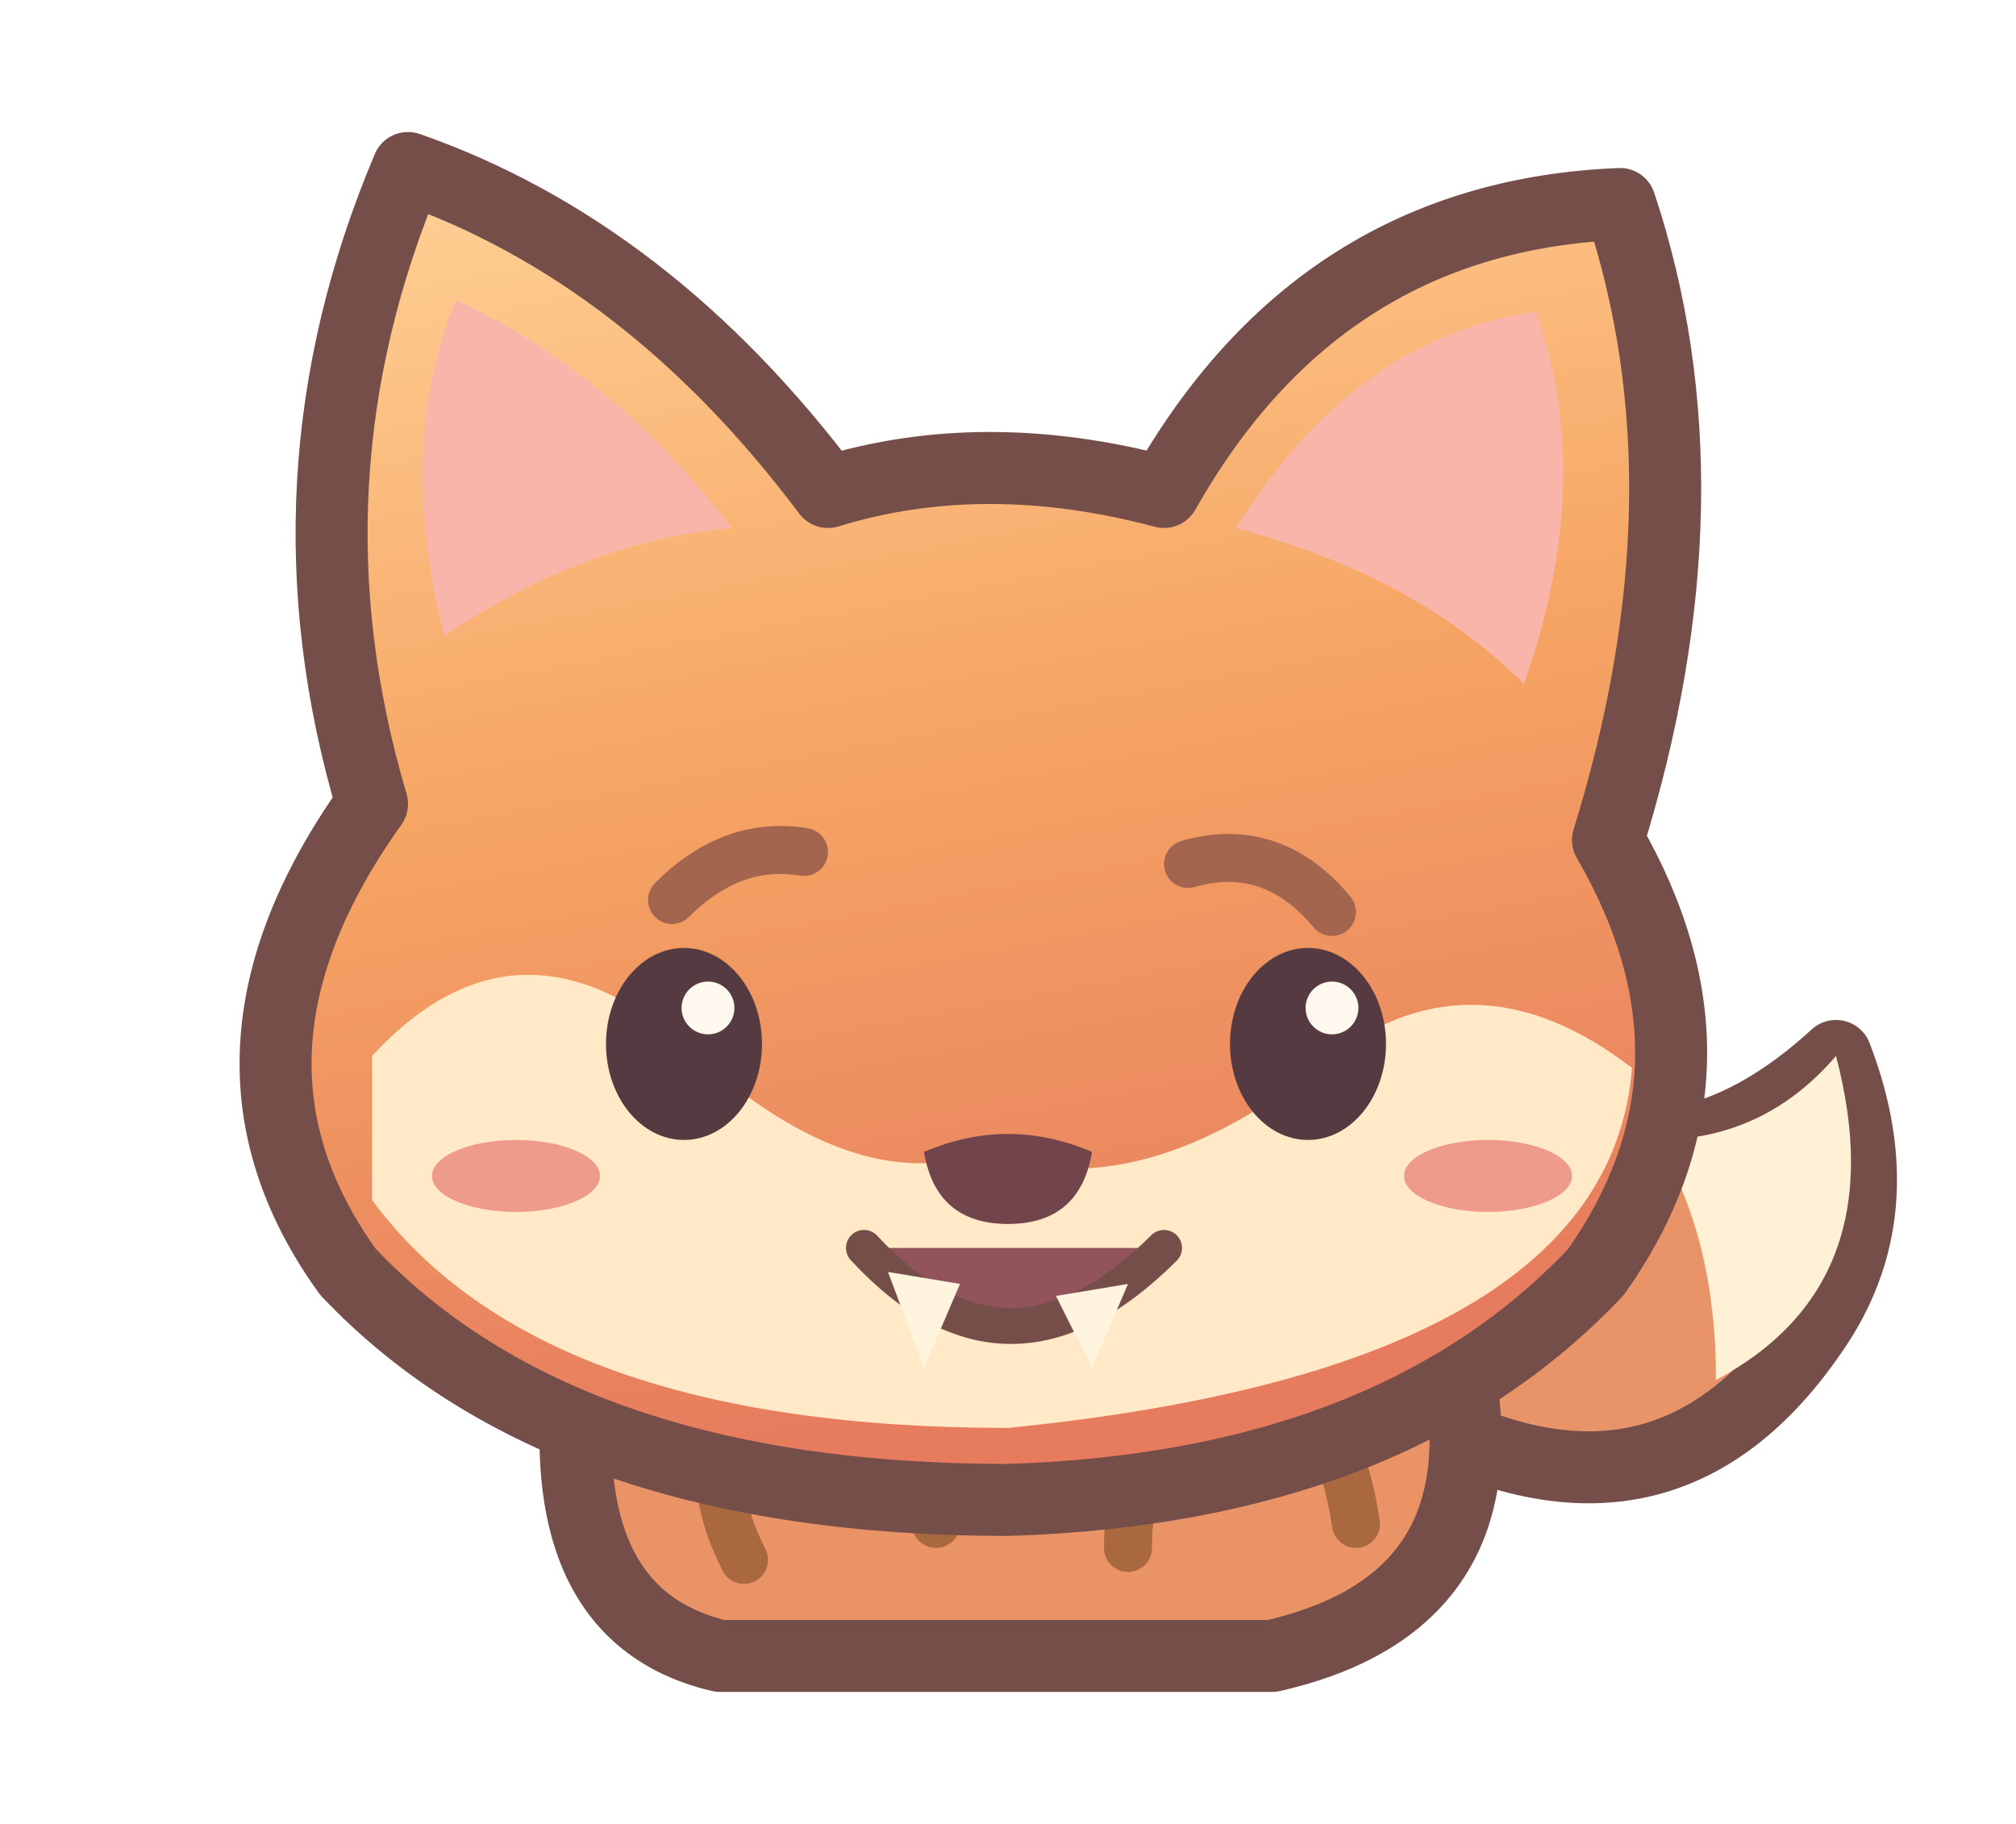
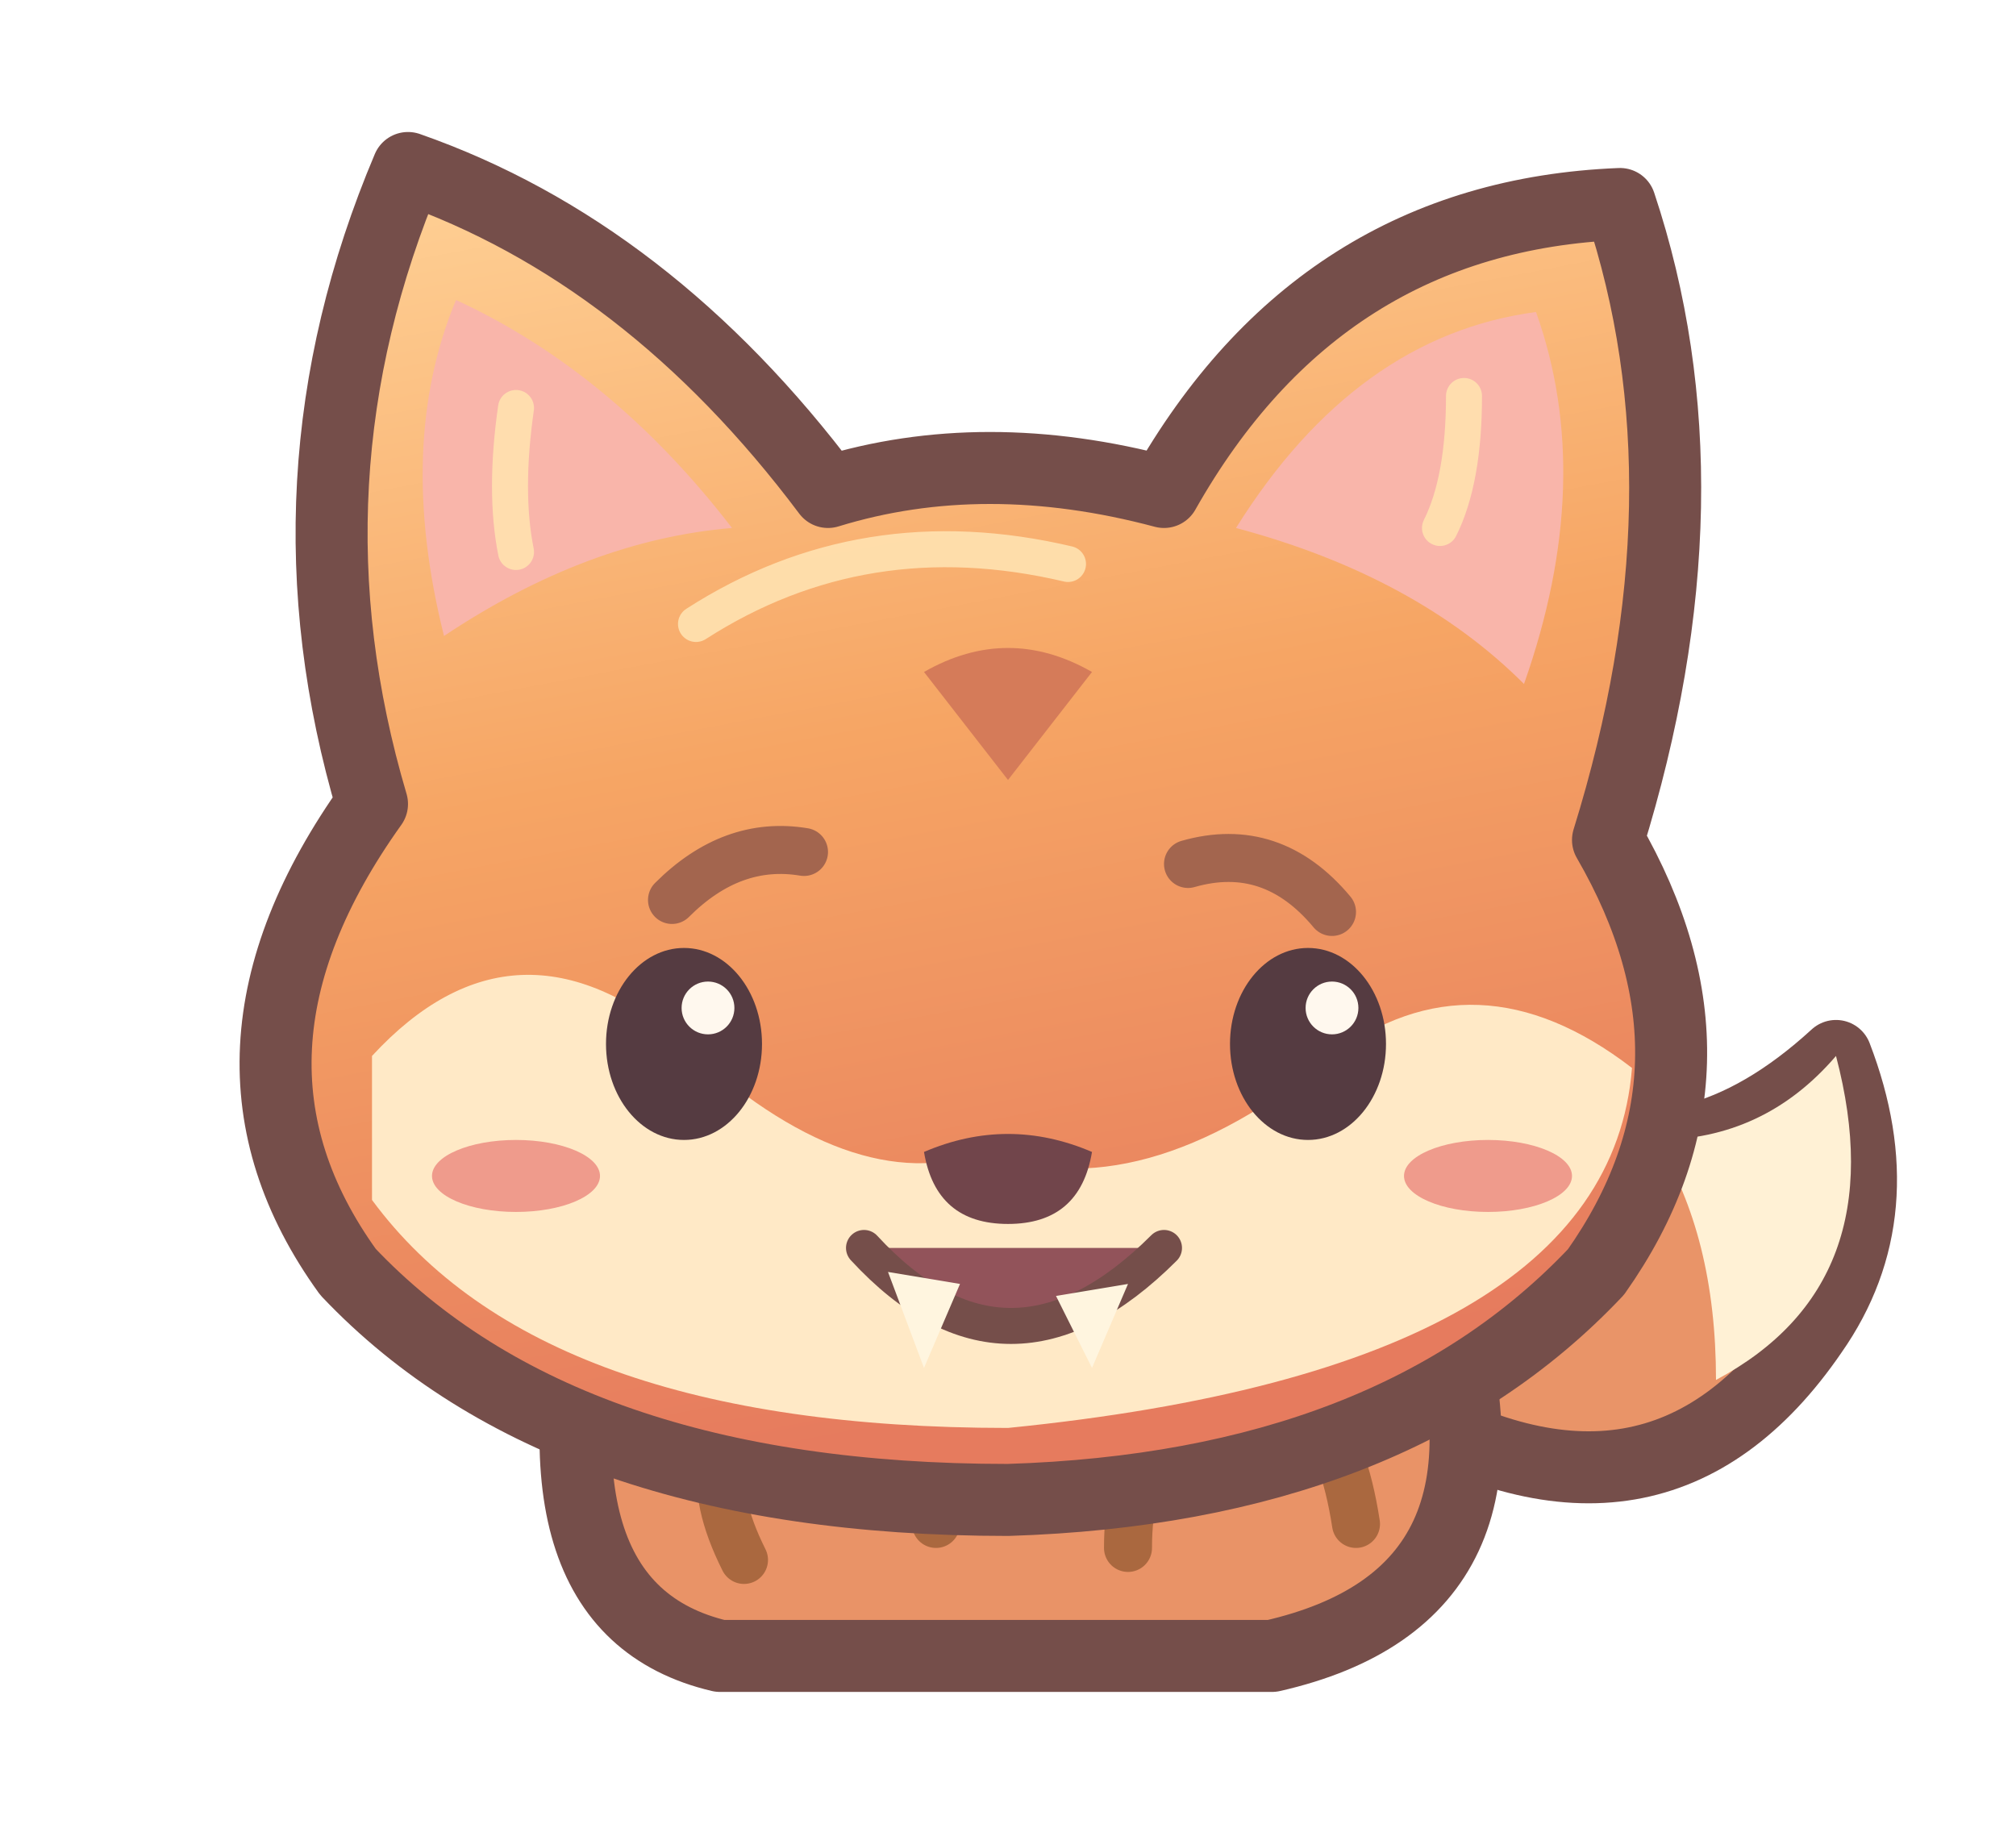
<svg xmlns="http://www.w3.org/2000/svg" width="84" height="76" viewBox="0 0 168 152">
  <defs>
    <linearGradient id="fur" x2="0.2" y2="1">
      <stop stop-color="#ffd297" />
      <stop offset=".49" stop-color="#f6a564" />
      <stop offset="1" stop-color="#e67b5e" />
    </linearGradient>
  </defs>
  <g stroke="#754e4a" stroke-linecap="round" stroke-linejoin="round">
    <path d="M116 117q22 13 35-6 7-10 2-23-12 11-24 6-9-4-16 5z" fill="#e99468" stroke-width="6" />
    <path d="M143 115q15-8 10-27-6 7-15 7 5 8 5 20z" fill="#fff1d5" stroke="none" />
    <path d="M50 105q4-20 34-19 30-1 36 22 8 25-14 30H60q-17-4-10-33z" fill="#e99367" stroke-width="6" />
    <path d="M62 130q-5-10 3-13 11-3 13 10m16 2q0-11 9-13 8-2 10 11" fill="none" stroke="#aa683f" stroke-width="4" />
    <path d="M31 67Q23 40 34 14q20 7 35 27 13-4 28 0 13-23 38-24 8 24-1 53 11 19-1 36-17 18-49 19-37 0-55-19Q16 88 31 67z" fill="url(#fur)" stroke-width="6" />
    <path d="M37 53q-4-16 1-28 13 6 23 19-12 1-24 9zm66-9q10-16 25-18 5 14-1 31-9-9-24-13z" fill="#f9b5aa" stroke="none" />
+     <path d="M43 34q-1 7 0 12m79-13q0 7-2 11m-62 8q14-9 31-5" fill="none" stroke="#ffe1af" stroke-width="3" opacity=".92" />
+     <path d="M77 56q7-4 14 0l-7 9Z" fill="#d57b59" stroke="none" />
    <path d="M31 88q12-13 26-1 14 13 25 9 13 5 29-8 12-9 25 1-2 25-52 30-39 0-53-19z" fill="#ffe9c6" stroke="none" />
    <path d="M56 75q5-5 11-4m32 1q7-2 12 4" fill="none" stroke="#a3654e" stroke-width="4" />
    <ellipse cx="57" cy="87" rx="6.5" ry="8" fill="#553b41" stroke="none" />
    <ellipse cx="109" cy="87" rx="6.5" ry="8" fill="#553b41" stroke="none" />
    <circle cx="59" cy="84" r="2.2" fill="#fff8ee" stroke="none" />
    <circle cx="111" cy="84" r="2.2" fill="#fff8ee" stroke="none" />
    <ellipse cx="43" cy="98" rx="7" ry="3" fill="#ef9b8c" stroke="none" />
    <ellipse cx="124" cy="98" rx="7" ry="3" fill="#ef9b8c" stroke="none" />
    <path d="M77 96q7-3 14 0-1 6-7 6-6 0-7-6z" fill="#71454b" stroke="none" />
    <path d="M72 104q12 13 25 0" fill="#92535a" stroke-width="3" />
    <path d="M74 106l6 1-3 7zm14 2l6-1-3 7z" fill="#fff5df" stroke="none" />
  </g>
</svg>
